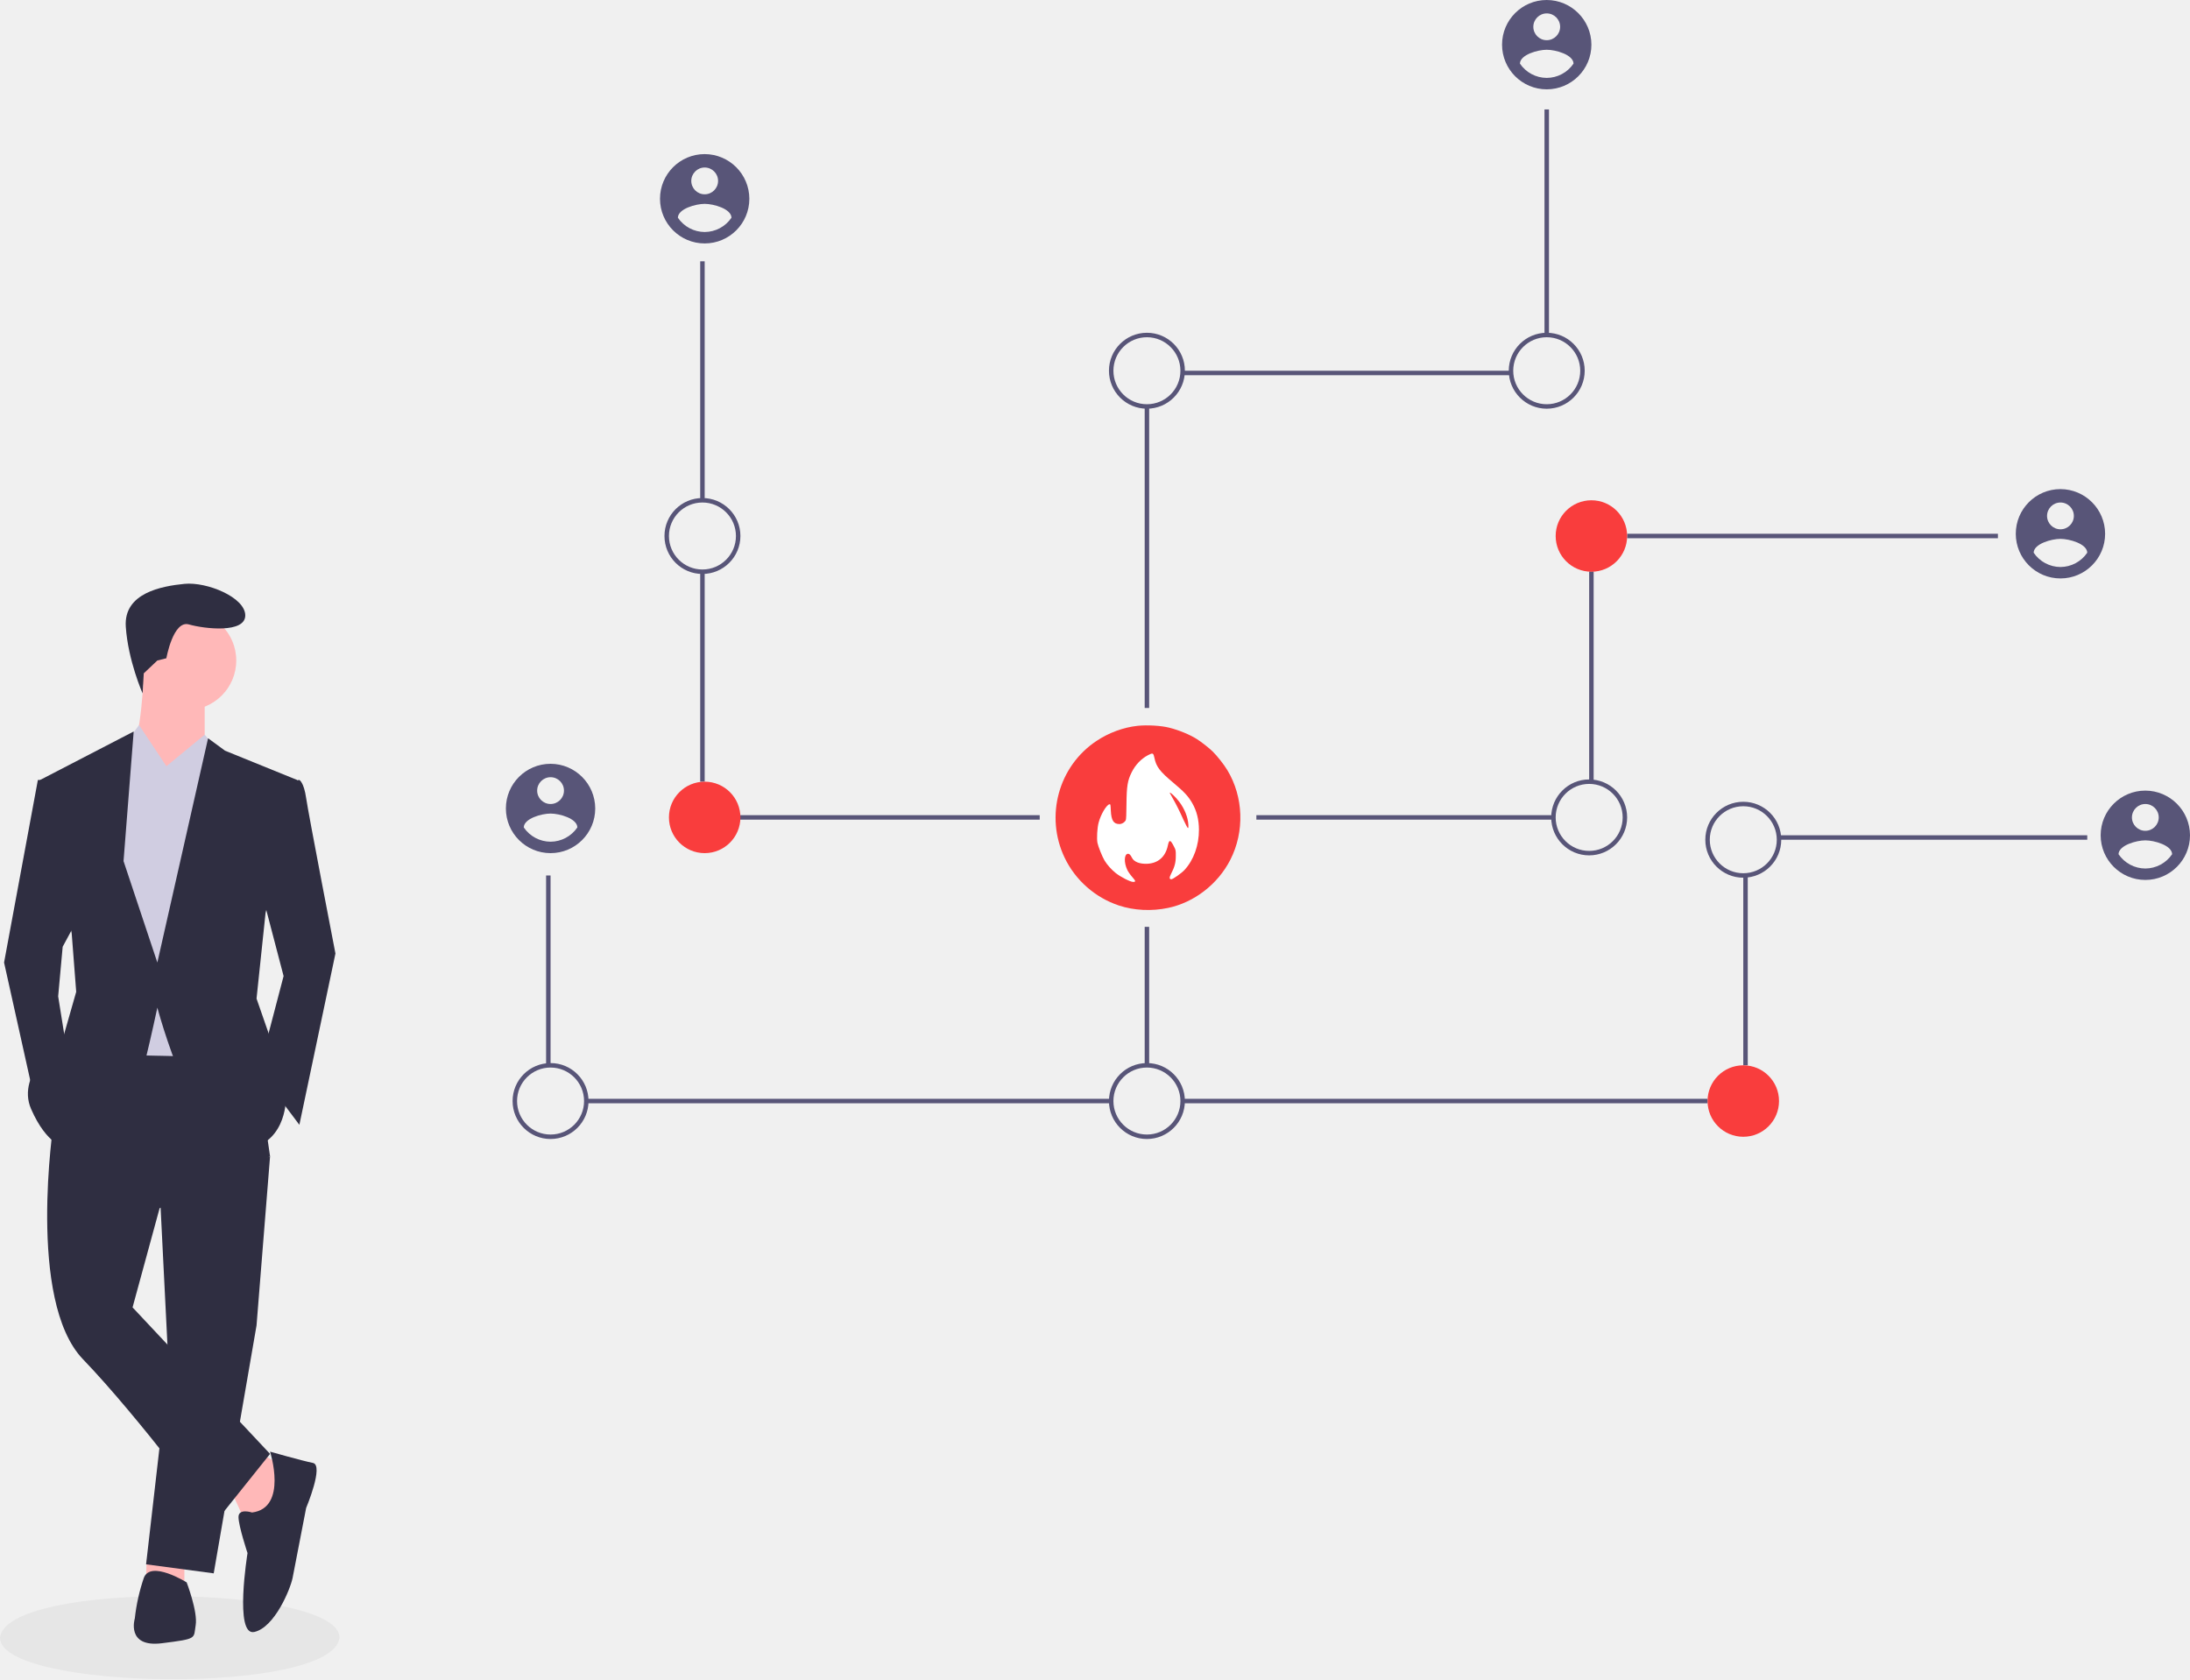
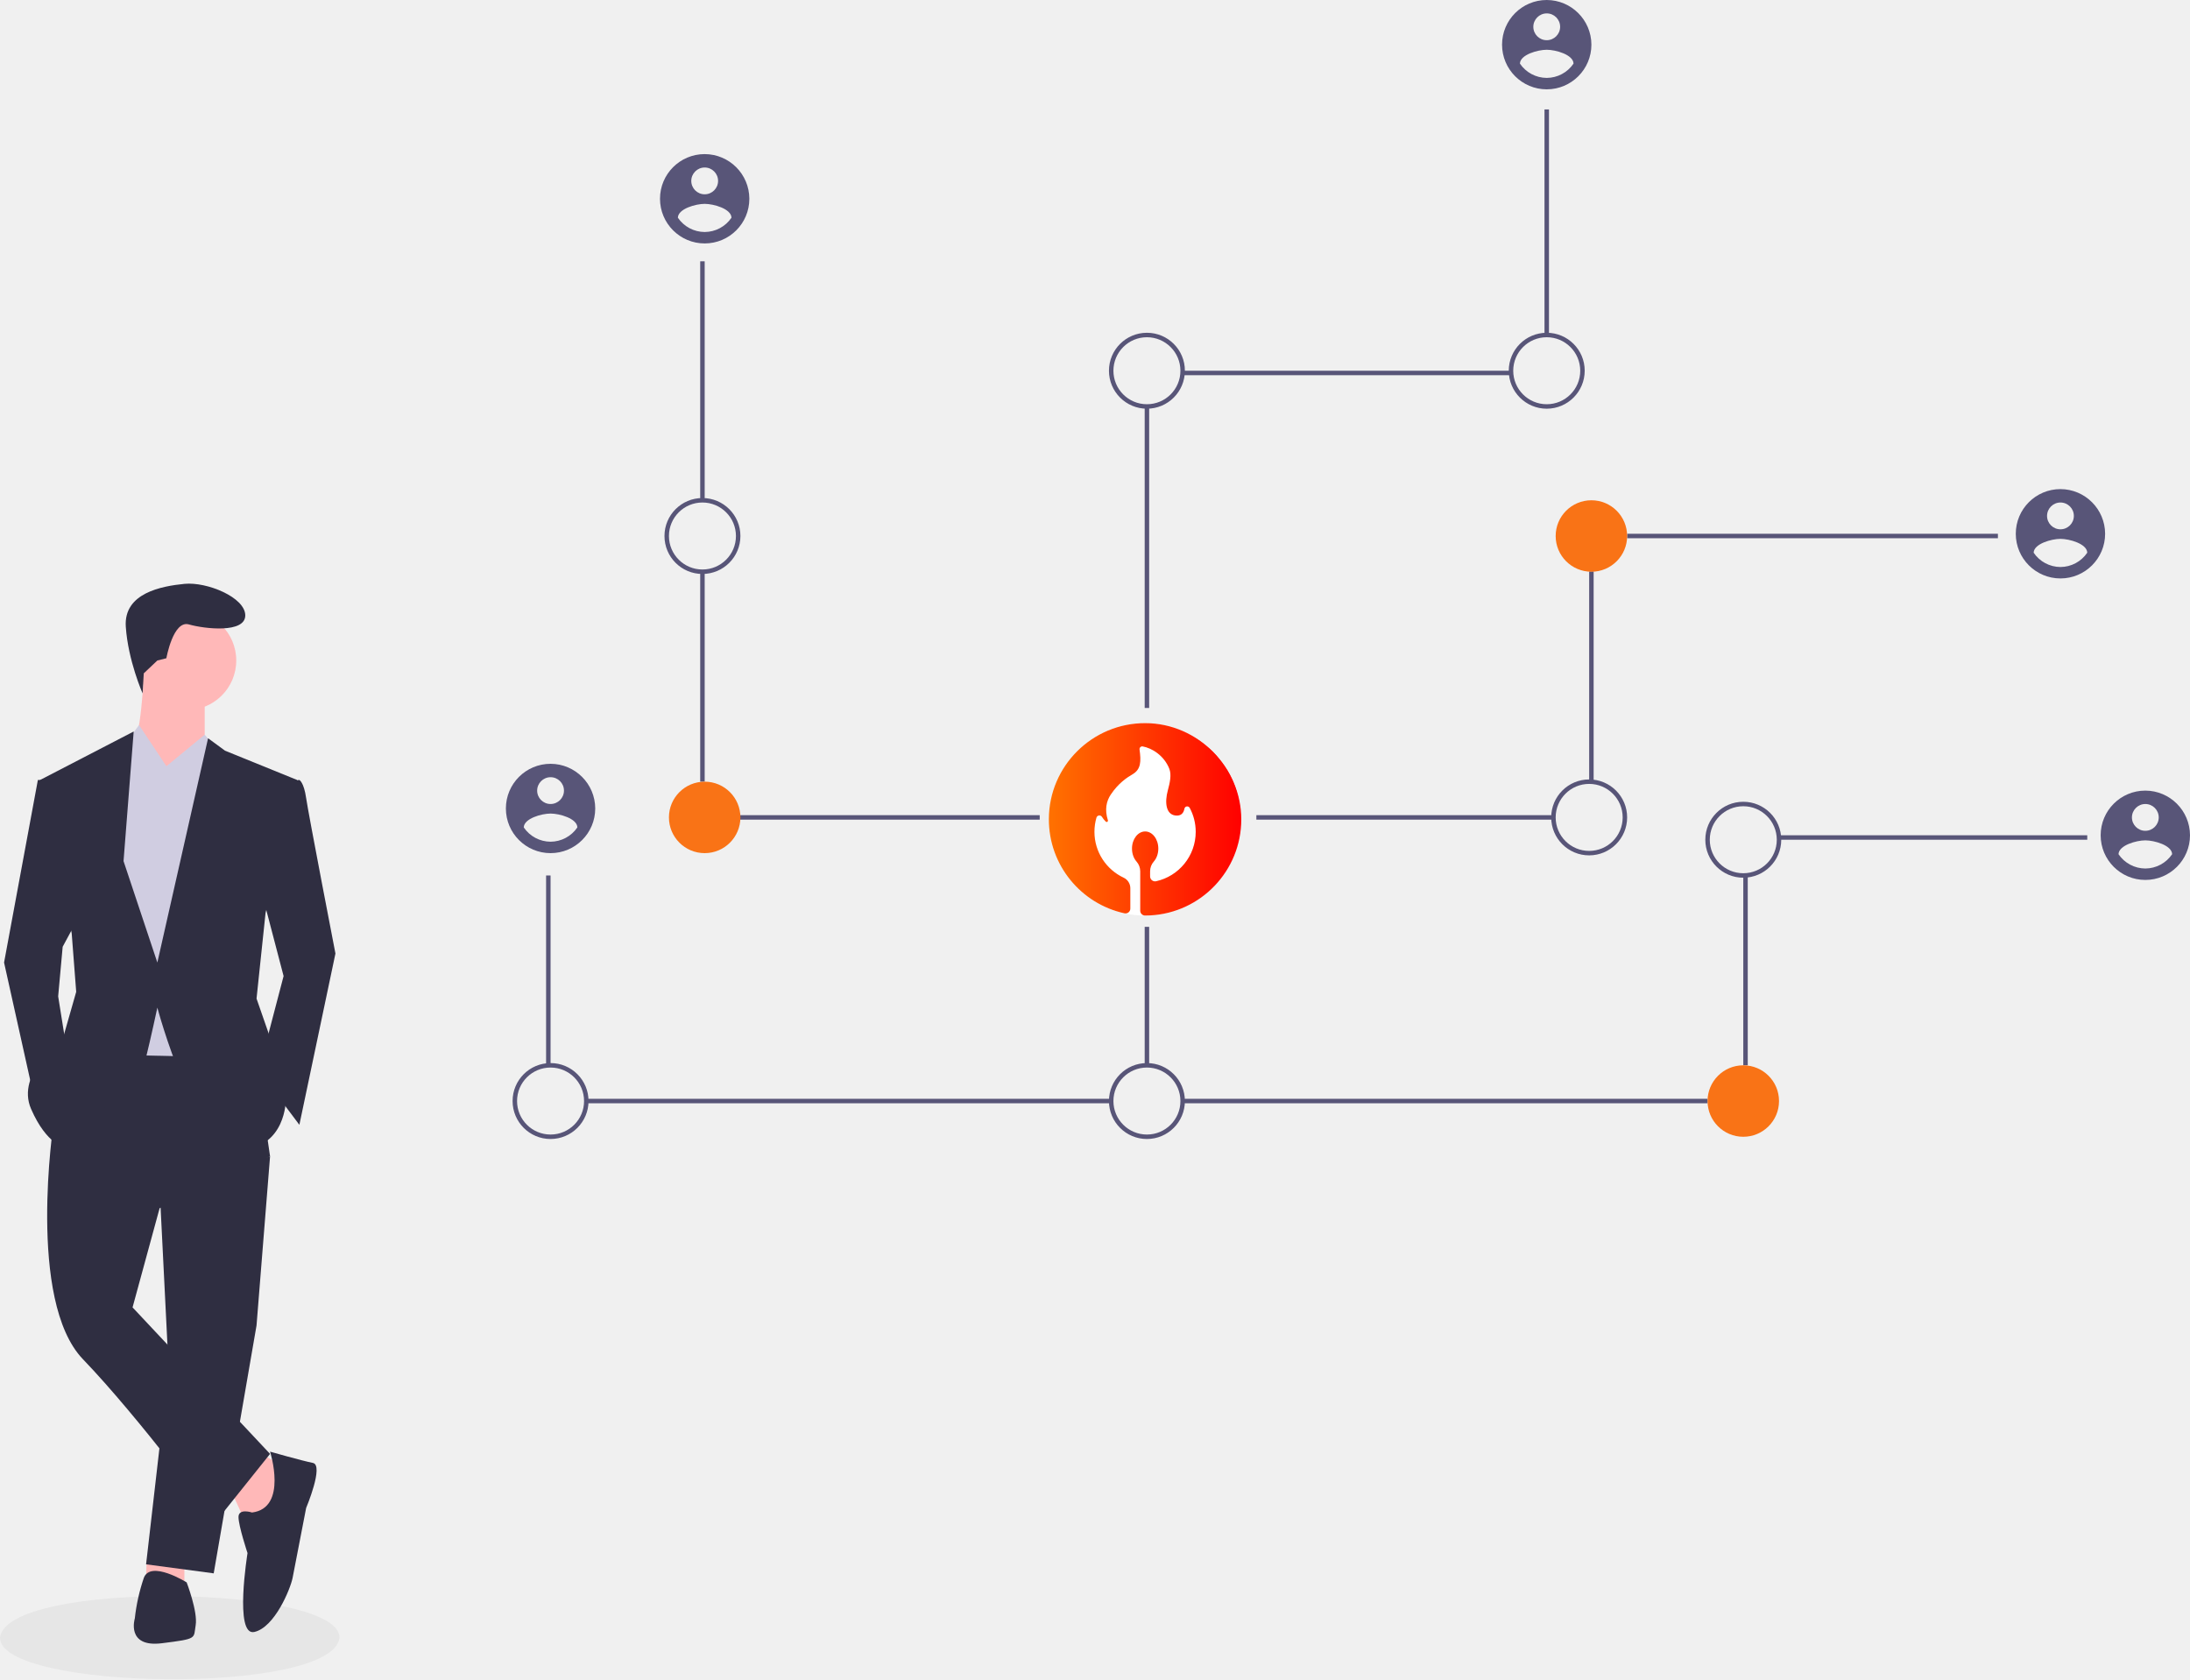
- <svg xmlns="http://www.w3.org/2000/svg" data-name="Layer 1" width="980.494" height="751.895" viewBox="0 0 980.494 751.895">
-   <rect x="313.494" y="117" width="2" height="107" fill="#585578" />
-   <rect x="313.494" y="255.85" width="2" height="94.149" fill="#585578" />
-   <rect x="310.494" y="365" width="155" height="2" fill="#585578" />
-   <rect x="244.494" y="392" width="2" height="85" fill="#585578" />
-   <rect x="262.494" y="492" width="235" height="2" fill="#585578" />
-   <path d="M623.247,551.052" transform="translate(-109.7531 -74.05234)" fill="none" stroke="#585578" stroke-miterlimit="10" stroke-width="2" />
-   <path d="M623.247,469.052" transform="translate(-109.7531 -74.05234)" fill="none" stroke="#585578" stroke-miterlimit="10" stroke-width="2" />
-   <rect x="691.494" y="49" width="2" height="101" fill="#585578" />
-   <rect x="529.46" y="166" width="147.034" height="2" fill="#585578" />
-   <rect x="512.494" y="182" width="2" height="135" fill="#585578" />
-   <path d="M424.247,331.052a17,17,0,1,1,17-17A17.019,17.019,0,0,1,424.247,331.052Zm0-32a15,15,0,1,0,15,15A15.017,15.017,0,0,0,424.247,299.052Z" transform="translate(-109.7531 -74.05234)" fill="#585578" />
-   <path d="M356.247,584.052a17,17,0,1,1,17-17A17.019,17.019,0,0,1,356.247,584.052Zm0-32a15,15,0,1,0,15,15A15.017,15.017,0,0,0,356.247,552.052Z" transform="translate(-109.7531 -74.05234)" fill="#585578" />
-   <circle cx="315.494" cy="366" r="16" fill="#f93d3d" />
-   <rect x="728.494" y="239" width="166" height="2" fill="#585578" />
-   <rect x="711.494" y="255.85" width="2" height="94.149" fill="#585578" />
-   <rect x="562.494" y="365" width="133" height="2" fill="#585578" />
-   <rect x="796.494" y="374" width="138" height="2" fill="#585578" />
-   <rect x="780.494" y="392" width="2" height="85" fill="#585578" />
-   <rect x="529.494" y="492" width="235" height="2" fill="#585578" />
-   <rect x="512.494" y="415" width="2" height="62" fill="#585578" />
-   <circle cx="712.494" cy="240" r="16" fill="#f93d3d" />
-   <path d="M802.247,257.052a17,17,0,1,1,17-17A17.019,17.019,0,0,1,802.247,257.052Zm0-32a15,15,0,1,0,15,15A15.017,15.017,0,0,0,802.247,225.052Z" transform="translate(-109.7531 -74.05234)" fill="#585578" />
-   <path d="M623.247,257.052a17,17,0,1,1,17-17A17.019,17.019,0,0,1,623.247,257.052Zm0-32a15,15,0,1,0,15,15A15.017,15.017,0,0,0,623.247,225.052Z" transform="translate(-109.7531 -74.05234)" fill="#585578" />
-   <path d="M890.247,467.052a17,17,0,1,1,17-17A17.019,17.019,0,0,1,890.247,467.052Zm0-32a15,15,0,1,0,15,15A15.017,15.017,0,0,0,890.247,435.052Z" transform="translate(-109.7531 -74.05234)" fill="#585578" />
-   <circle cx="780.494" cy="493" r="16" fill="#f93d3d" />
-   <path d="M623.247,584.052a17,17,0,1,1,17-17A17.019,17.019,0,0,1,623.247,584.052Zm0-32a15,15,0,1,0,15,15A15.017,15.017,0,0,0,623.247,552.052Z" transform="translate(-109.7531 -74.05234)" fill="#585578" />
-   <path d="M821.247,457.052a17,17,0,1,1,17-17A17.019,17.019,0,0,1,821.247,457.052Zm0-32a15,15,0,1,0,15,15A15.017,15.017,0,0,0,821.247,425.052Z" transform="translate(-109.7531 -74.05234)" fill="#585578" />
-   <path d="M356.247,416.052a20,20,0,1,0,20,20A20.059,20.059,0,0,0,356.247,416.052Zm0,6a6,6,0,1,1-6,6,6.02,6.02,0,0,1,6-6Zm0,28.885a14.57,14.57,0,0,1-12-6.404c.096-4,8-6.202,12-6.202s11.904,2.202,12,6.202a14.594,14.594,0,0,1-12,6.404Z" transform="translate(-109.7531 -74.05234)" fill="#585578" />
-   <path d="M425.247,143.052a20,20,0,1,0,20,20A20.059,20.059,0,0,0,425.247,143.052Zm0,6a6,6,0,1,1-6,6,6.02,6.02,0,0,1,6-6Zm0,28.885a14.57,14.57,0,0,1-12-6.404c.096-4,8-6.202,12-6.202s11.904,2.202,12,6.202a14.594,14.594,0,0,1-12,6.404Z" transform="translate(-109.7531 -74.05234)" fill="#585578" />
-   <path d="M802.247,74.052a20,20,0,1,0,20,20A20.059,20.059,0,0,0,802.247,74.052Zm0,6a6,6,0,1,1-6,6,6.02,6.02,0,0,1,6-6Zm0,28.885a14.57,14.57,0,0,1-12-6.404c.096-4,8-6.202,12-6.202s11.904,2.202,12,6.202a14.594,14.594,0,0,1-12,6.404Z" transform="translate(-109.7531 -74.05234)" fill="#585578" />
-   <path d="M1032.247,293.052a20,20,0,1,0,20,20A20.059,20.059,0,0,0,1032.247,293.052Zm0,6a6,6,0,1,1-6,6,6.02,6.02,0,0,1,6-6Zm0,28.885a14.57,14.57,0,0,1-12-6.404c.096-4,8-6.202,12-6.202s11.904,2.202,12,6.202a14.594,14.594,0,0,1-12,6.404Z" transform="translate(-109.7531 -74.05234)" fill="#585578" />
-   <path d="M1070.247,428.052a20,20,0,1,0,20,20A20.059,20.059,0,0,0,1070.247,428.052Zm0,6a6,6,0,1,1-6,6,6.02,6.02,0,0,1,6-6Zm0,28.885a14.57,14.57,0,0,1-12-6.404c.096-4,8-6.202,12-6.202s11.904,2.202,12,6.202a14.594,14.594,0,0,1-12,6.404Z" transform="translate(-109.7531 -74.05234)" fill="#585578" />
-   <path d="M261.753,807.346c-2.845,25.876-152.226,23.704-151.999-.002C112.599,781.47,261.979,783.642,261.753,807.346Z" transform="translate(-109.7531 -74.05234)" fill="#e6e6e6" />
-   <polygon points="103.754 668.156 109.81 681.276 120.911 680.267 127.976 657.054 116.874 650.999 103.754 668.156" fill="#ffb8b8" />
-   <polygon points="65.642 698.373 65.403 707.516 82.56 708.525 82.56 697.424 65.642 698.373" fill="#ffb8b8" />
-   <polygon points="71.458 531.908 75.495 612.647 65.403 700.451 95.68 704.488 114.856 593.472 120.911 517.778 71.458 531.908" fill="#2f2e41" />
-   <path d="M133.777,576.692s-12.111,79.73,13.12,105.971,59.545,72.666,59.545,72.666l24.222-30.277L169.101,659.45l12.111-44.407,49.453-23.213-8.074-55.508-72.666-1.009Z" transform="translate(-109.7531 -74.05234)" fill="#2f2e41" />
-   <circle cx="83.569" cy="295.744" r="22.203" fill="#ffb8b8" />
-   <path d="M174.147,374.843s-1.009,31.287-6.055,35.324,18.166,21.194,18.166,21.194l15.139-24.222V384.935Z" transform="translate(-109.7531 -74.05234)" fill="#ffb8b8" />
-   <polygon points="74.486 343.179 62.233 324.677 55.31 334.096 45.218 362.355 53.292 472.362 100.726 473.371 106.782 347.216 91.643 329.05 74.486 343.179" fill="#d0cde1" />
-   <path d="M235.711,424.296l8.074-1.009s2.018,1.009,3.028,8.074,13.12,69.638,13.12,69.638l-16.148,76.703-18.166-24.222,11.102-42.388-11.102-42.388Z" transform="translate(-109.7531 -74.05234)" fill="#2f2e41" />
-   <polygon points="23.015 349.234 16.959 349.234 1.821 430.983 15.95 494.566 30.079 471.353 26.042 446.122 28.061 423.919 35.126 410.798 23.015 349.234" fill="#2f2e41" />
-   <path d="M222.59,751.291s-6.055-2.018-6.055,2.018,4.037,16.148,4.037,16.148-6.055,37.342,3.028,35.324,16.148-19.176,17.157-24.222,6.055-31.287,6.055-31.287,8.074-19.176,3.028-20.185-19.176-5.046-19.176-5.046S238.738,749.273,222.59,751.291Z" transform="translate(-109.7531 -74.05234)" fill="#2f2e41" />
-   <path d="M193.322,782.578s-16.148-10.092-19.176-2.018a84.801,84.801,0,0,0-4.037,18.166s-4.037,13.12,12.111,11.102,14.129-2.018,15.139-8.074S193.322,782.578,193.322,782.578Z" transform="translate(-109.7531 -74.05234)" fill="#2f2e41" />
-   <path d="M180.202,369.797l4.037-1.009s3.028-17.157,10.092-15.139,25.231,4.037,25.231-4.037-17.157-15.139-27.25-14.129-27.25,4.037-26.24,19.176,7.522,29.865,7.522,29.865l.526-8.976Z" transform="translate(-109.7531 -74.05234)" fill="#2f2e41" />
-   <polygon points="91.643 355.29 74.486 343.179 91.643 329.05 97.6 336.197 91.643 355.29" fill="#d0cde1" />
-   <polygon points="59.347 354.281 74.486 343.179 62.375 325.013 55.31 334.096 59.347 354.281" fill="#d0cde1" />
-   <path d="M242.775,423.287l-32.296-13.12-7.569-5.551-22.708,100.42-15.139-45.416,4.542-58.032-41.884,21.699L141.851,491.915l2.018,26.24L137.814,539.35s-21.194,15.139-14.129,31.287,15.139,17.157,15.139,17.157,34.314-32.296,36.333-40.37,5.046-22.203,5.046-22.203,17.157,64.592,37.342,63.582,20.185-22.203,20.185-22.203l-5.046-22.203L224.609,521.183l4.037-38.351Z" transform="translate(-109.7531 -74.05234)" fill="#2f2e41" />
-   <ellipse style="stroke: rgb(0, 0, 0); fill: rgb(255, 255, 255);" cx="514.336" cy="366.031" rx="35.611" ry="35.161" />
-   <path d="M 509.306 324.995 C 503.03 325.66 496.421 328.085 490.906 331.77 C 473.885 343.086 467.776 365.454 476.643 384.02 C 481.445 394.099 490.335 401.921 500.938 405.44 C 507.69 407.674 515.581 408.078 522.951 406.533 C 534.67 404.084 545.272 395.883 550.836 384.972 C 557.278 372.349 556.754 356.849 549.504 344.845 C 547.959 342.277 545.011 338.544 542.92 336.477 C 541.303 334.907 537.998 332.293 535.907 330.962 C 532.792 328.964 527.848 326.92 523.473 325.827 C 519.885 324.899 513.584 324.543 509.306 324.995 Z M 516.866 339.4 C 517.649 343.3 519.314 345.463 525.257 350.431 C 530.201 354.567 531.984 356.492 533.767 359.583 C 535.787 363.077 536.763 366.977 536.786 371.493 C 536.81 378.458 534.456 385.019 530.344 389.512 C 529.012 390.962 525.138 393.696 524.425 393.696 C 523.473 393.696 523.45 392.935 524.305 391.271 C 525.875 388.252 526.421 386.279 526.421 383.331 C 526.445 380.693 526.445 380.669 525.494 378.838 C 523.997 375.89 523.426 375.843 522.855 378.624 C 521.81 383.616 518.529 386.517 513.704 386.754 C 510.304 386.921 507.713 385.922 506.809 384.092 C 506.12 382.76 505.668 382.285 505.05 382.285 C 503.291 382.285 503.101 386.208 504.718 389.536 C 505.098 390.32 506.049 391.699 506.833 392.578 C 508.544 394.528 508.616 394.884 507.309 394.884 C 506.073 394.884 501.817 392.721 499.582 390.962 C 497.681 389.465 495.66 387.206 494.52 385.304 C 493.473 383.545 491.666 379.029 491.334 377.341 C 490.977 375.392 491.238 370.685 491.857 368.379 C 492.808 364.694 495.399 360.32 496.73 360.129 C 497.182 360.058 497.205 360.225 497.325 362.912 C 497.538 367.356 498.561 368.973 501.176 368.973 C 502.34 368.973 503.458 368.284 504.028 367.238 C 504.194 366.905 504.314 364.504 504.337 360.178 C 504.408 352.023 504.813 349.504 506.667 345.795 C 508.33 342.444 510.922 339.734 514.012 338.117 C 516.175 337 516.366 337.095 516.866 339.4 Z" style="fill: rgb(249, 61, 61);" />
-   <path d="M 523.712 355.043 C 523.712 355.09 524.258 356.064 524.924 357.23 C 526.54 360.011 527.966 362.863 529.916 367.191 C 530.819 369.14 531.675 370.756 531.842 370.756 C 532.079 370.756 532.127 370.375 532.056 369.33 C 531.865 365.931 530.368 362.174 527.942 358.965 C 526.327 356.826 523.712 354.401 523.712 355.043 Z" style="fill: rgb(249, 61, 61);" />
+ <svg xmlns="http://www.w3.org/2000/svg" data-name="Layer 1" width="980.494" height="751.895" viewBox="0 0 980.494 751.895" version="1.1" id="svg35" xml:space="preserve">
+   <defs id="defs35">
+     <linearGradient id="paint0_linear_132_1045" x1="-0.001" y1="182.507" x2="365.007" y2="182.507" gradientUnits="userSpaceOnUse">
+       <stop stop-color="#FF7200" id="stop1" />
+       <stop offset="1" stop-color="#FF0000" id="stop2" />
+     </linearGradient>
+     <clipPath id="clip0_132_1045">
+       <rect width="365" height="365" fill="white" id="rect2-3" />
+     </clipPath>
+   </defs>
+   <rect x="313.494" y="117" width="2" height="107" fill="#585578" id="rect1" />
+   <rect x="313.494" y="255.85" width="2" height="94.149" fill="#585578" id="rect2" />
+   <rect x="310.494" y="365" width="155" height="2" fill="#585578" id="rect3" />
+   <rect x="244.494" y="392" width="2" height="85" fill="#585578" id="rect4" />
+   <rect x="262.494" y="492" width="235" height="2" fill="#585578" id="rect5" />
+   <path d="M623.247,551.052" transform="translate(-109.7531 -74.05234)" fill="none" stroke="#585578" stroke-miterlimit="10" stroke-width="2" id="path5" />
+   <path d="M623.247,469.052" transform="translate(-109.7531 -74.05234)" fill="none" stroke="#585578" stroke-miterlimit="10" stroke-width="2" id="path6" />
+   <rect x="691.494" y="49" width="2" height="101" fill="#585578" id="rect6" />
+   <rect x="529.46" y="166" width="147.034" height="2" fill="#585578" id="rect7" />
+   <rect x="512.494" y="182" width="2" height="135" fill="#585578" id="rect8" />
+   <path d="M424.247,331.052a17,17,0,1,1,17-17A17.019,17.019,0,0,1,424.247,331.052Zm0-32a15,15,0,1,0,15,15A15.017,15.017,0,0,0,424.247,299.052Z" transform="translate(-109.7531 -74.05234)" fill="#585578" id="path8" />
+   <path d="M356.247,584.052a17,17,0,1,1,17-17A17.019,17.019,0,0,1,356.247,584.052Zm0-32a15,15,0,1,0,15,15A15.017,15.017,0,0,0,356.247,552.052Z" transform="translate(-109.7531 -74.05234)" fill="#585578" id="path9" />
+   <circle cx="315.494" cy="366" r="16" fill="#f93d3d" id="circle9" style="fill:#f97316;fill-opacity:1" />
+   <rect x="728.494" y="239" width="166" height="2" fill="#585578" id="rect9" />
+   <rect x="711.494" y="255.85" width="2" height="94.149" fill="#585578" id="rect10" />
+   <rect x="562.494" y="365" width="133" height="2" fill="#585578" id="rect11" />
+   <rect x="796.494" y="374" width="138" height="2" fill="#585578" id="rect12" />
+   <rect x="780.494" y="392" width="2" height="85" fill="#585578" id="rect13" />
+   <rect x="529.494" y="492" width="235" height="2" fill="#585578" id="rect14" />
+   <rect x="512.494" y="415" width="2" height="62" fill="#585578" id="rect15" />
+   <circle cx="712.494" cy="240" r="16" fill="#f93d3d" id="circle15" style="fill:#f97316;fill-opacity:1" />
+   <path d="M802.247,257.052a17,17,0,1,1,17-17A17.019,17.019,0,0,1,802.247,257.052Zm0-32a15,15,0,1,0,15,15A15.017,15.017,0,0,0,802.247,225.052Z" transform="translate(-109.7531 -74.05234)" fill="#585578" id="path15" />
+   <path d="M623.247,257.052a17,17,0,1,1,17-17A17.019,17.019,0,0,1,623.247,257.052Zm0-32a15,15,0,1,0,15,15A15.017,15.017,0,0,0,623.247,225.052Z" transform="translate(-109.7531 -74.05234)" fill="#585578" id="path16" />
+   <path d="M890.247,467.052a17,17,0,1,1,17-17A17.019,17.019,0,0,1,890.247,467.052Zm0-32a15,15,0,1,0,15,15A15.017,15.017,0,0,0,890.247,435.052Z" transform="translate(-109.7531 -74.05234)" fill="#585578" id="path17" />
+   <circle cx="780.494" cy="493" r="16" fill="#f93d3d" id="circle17" style="fill:#f97316;fill-opacity:1" />
+   <path d="M623.247,584.052a17,17,0,1,1,17-17A17.019,17.019,0,0,1,623.247,584.052Zm0-32a15,15,0,1,0,15,15A15.017,15.017,0,0,0,623.247,552.052Z" transform="translate(-109.7531 -74.05234)" fill="#585578" id="path18" />
+   <path d="M821.247,457.052a17,17,0,1,1,17-17A17.019,17.019,0,0,1,821.247,457.052Zm0-32a15,15,0,1,0,15,15A15.017,15.017,0,0,0,821.247,425.052Z" transform="translate(-109.7531 -74.05234)" fill="#585578" id="path19" />
+   <path d="M356.247,416.052a20,20,0,1,0,20,20A20.059,20.059,0,0,0,356.247,416.052Zm0,6a6,6,0,1,1-6,6,6.02,6.02,0,0,1,6-6Zm0,28.885a14.57,14.57,0,0,1-12-6.404c.096-4,8-6.202,12-6.202s11.904,2.202,12,6.202a14.594,14.594,0,0,1-12,6.404Z" transform="translate(-109.7531 -74.05234)" fill="#585578" id="path20" />
+   <path d="M425.247,143.052a20,20,0,1,0,20,20A20.059,20.059,0,0,0,425.247,143.052Zm0,6a6,6,0,1,1-6,6,6.02,6.02,0,0,1,6-6Zm0,28.885a14.57,14.57,0,0,1-12-6.404c.096-4,8-6.202,12-6.202s11.904,2.202,12,6.202a14.594,14.594,0,0,1-12,6.404Z" transform="translate(-109.7531 -74.05234)" fill="#585578" id="path21" />
+   <path d="M802.247,74.052a20,20,0,1,0,20,20A20.059,20.059,0,0,0,802.247,74.052Zm0,6a6,6,0,1,1-6,6,6.02,6.02,0,0,1,6-6Zm0,28.885a14.57,14.57,0,0,1-12-6.404c.096-4,8-6.202,12-6.202s11.904,2.202,12,6.202a14.594,14.594,0,0,1-12,6.404Z" transform="translate(-109.7531 -74.05234)" fill="#585578" id="path22" />
+   <path d="M1032.247,293.052a20,20,0,1,0,20,20A20.059,20.059,0,0,0,1032.247,293.052Zm0,6a6,6,0,1,1-6,6,6.02,6.02,0,0,1,6-6Zm0,28.885a14.57,14.57,0,0,1-12-6.404c.096-4,8-6.202,12-6.202s11.904,2.202,12,6.202a14.594,14.594,0,0,1-12,6.404Z" transform="translate(-109.7531 -74.05234)" fill="#585578" id="path23" />
+   <path d="M1070.247,428.052a20,20,0,1,0,20,20A20.059,20.059,0,0,0,1070.247,428.052Zm0,6a6,6,0,1,1-6,6,6.02,6.02,0,0,1,6-6Zm0,28.885a14.57,14.57,0,0,1-12-6.404c.096-4,8-6.202,12-6.202s11.904,2.202,12,6.202a14.594,14.594,0,0,1-12,6.404Z" transform="translate(-109.7531 -74.05234)" fill="#585578" id="path24" />
+   <path d="M261.753,807.346c-2.845,25.876-152.226,23.704-151.999-.002C112.599,781.47,261.979,783.642,261.753,807.346Z" transform="translate(-109.7531 -74.05234)" fill="#e6e6e6" id="path25" />
+   <polygon points="103.754 668.156 109.81 681.276 120.911 680.267 127.976 657.054 116.874 650.999 103.754 668.156" fill="#ffb8b8" id="polygon25" />
+   <polygon points="65.642 698.373 65.403 707.516 82.56 708.525 82.56 697.424 65.642 698.373" fill="#ffb8b8" id="polygon26" />
+   <polygon points="71.458 531.908 75.495 612.647 65.403 700.451 95.68 704.488 114.856 593.472 120.911 517.778 71.458 531.908" fill="#2f2e41" id="polygon27" />
+   <path d="M133.777,576.692s-12.111,79.73,13.12,105.971,59.545,72.666,59.545,72.666l24.222-30.277L169.101,659.45l12.111-44.407,49.453-23.213-8.074-55.508-72.666-1.009Z" transform="translate(-109.7531 -74.05234)" fill="#2f2e41" id="path27" />
+   <circle cx="83.569" cy="295.744" r="22.203" fill="#ffb8b8" id="circle27" />
+   <path d="M174.147,374.843s-1.009,31.287-6.055,35.324,18.166,21.194,18.166,21.194l15.139-24.222V384.935Z" transform="translate(-109.7531 -74.05234)" fill="#ffb8b8" id="path28" />
+   <polygon points="74.486 343.179 62.233 324.677 55.31 334.096 45.218 362.355 53.292 472.362 100.726 473.371 106.782 347.216 91.643 329.05 74.486 343.179" fill="#d0cde1" id="polygon28" />
+   <path d="M235.711,424.296l8.074-1.009s2.018,1.009,3.028,8.074,13.12,69.638,13.12,69.638l-16.148,76.703-18.166-24.222,11.102-42.388-11.102-42.388Z" transform="translate(-109.7531 -74.05234)" fill="#2f2e41" id="path29" />
+   <polygon points="23.015 349.234 16.959 349.234 1.821 430.983 15.95 494.566 30.079 471.353 26.042 446.122 28.061 423.919 35.126 410.798 23.015 349.234" fill="#2f2e41" id="polygon29" />
+   <path d="M222.59,751.291s-6.055-2.018-6.055,2.018,4.037,16.148,4.037,16.148-6.055,37.342,3.028,35.324,16.148-19.176,17.157-24.222,6.055-31.287,6.055-31.287,8.074-19.176,3.028-20.185-19.176-5.046-19.176-5.046S238.738,749.273,222.59,751.291Z" transform="translate(-109.7531 -74.05234)" fill="#2f2e41" id="path30" />
+   <path d="M193.322,782.578s-16.148-10.092-19.176-2.018a84.801,84.801,0,0,0-4.037,18.166s-4.037,13.12,12.111,11.102,14.129-2.018,15.139-8.074S193.322,782.578,193.322,782.578Z" transform="translate(-109.7531 -74.05234)" fill="#2f2e41" id="path31" />
+   <path d="M180.202,369.797l4.037-1.009s3.028-17.157,10.092-15.139,25.231,4.037,25.231-4.037-17.157-15.139-27.25-14.129-27.25,4.037-26.24,19.176,7.522,29.865,7.522,29.865l.526-8.976Z" transform="translate(-109.7531 -74.05234)" fill="#2f2e41" id="path32" />
+   <polygon points="91.643 355.29 74.486 343.179 91.643 329.05 97.6 336.197 91.643 355.29" fill="#d0cde1" id="polygon32" />
+   <polygon points="59.347 354.281 74.486 343.179 62.375 325.013 55.31 334.096 59.347 354.281" fill="#d0cde1" id="polygon33" />
+   <path d="M242.775,423.287l-32.296-13.12-7.569-5.551-22.708,100.42-15.139-45.416,4.542-58.032-41.884,21.699L141.851,491.915l2.018,26.24L137.814,539.35s-21.194,15.139-14.129,31.287,15.139,17.157,15.139,17.157,34.314-32.296,36.333-40.37,5.046-22.203,5.046-22.203,17.157,64.592,37.342,63.582,20.185-22.203,20.185-22.203l-5.046-22.203L224.609,521.183l4.037-38.351Z" transform="translate(-109.7531 -74.05234)" fill="#2f2e41" id="path33" />
+   <ellipse style="stroke: rgb(0, 0, 0); fill: rgb(255, 255, 255);" cx="514.336" cy="366.031" rx="35.611" ry="35.161" id="ellipse33" />
+   <path d="M 509.306 324.995 C 503.03 325.66 496.421 328.085 490.906 331.77 C 473.885 343.086 467.776 365.454 476.643 384.02 C 481.445 394.099 490.335 401.921 500.938 405.44 C 507.69 407.674 515.581 408.078 522.951 406.533 C 534.67 404.084 545.272 395.883 550.836 384.972 C 557.278 372.349 556.754 356.849 549.504 344.845 C 547.959 342.277 545.011 338.544 542.92 336.477 C 541.303 334.907 537.998 332.293 535.907 330.962 C 532.792 328.964 527.848 326.92 523.473 325.827 C 519.885 324.899 513.584 324.543 509.306 324.995 Z M 516.866 339.4 C 517.649 343.3 519.314 345.463 525.257 350.431 C 530.201 354.567 531.984 356.492 533.767 359.583 C 535.787 363.077 536.763 366.977 536.786 371.493 C 536.81 378.458 534.456 385.019 530.344 389.512 C 529.012 390.962 525.138 393.696 524.425 393.696 C 523.473 393.696 523.45 392.935 524.305 391.271 C 525.875 388.252 526.421 386.279 526.421 383.331 C 526.445 380.693 526.445 380.669 525.494 378.838 C 523.997 375.89 523.426 375.843 522.855 378.624 C 521.81 383.616 518.529 386.517 513.704 386.754 C 510.304 386.921 507.713 385.922 506.809 384.092 C 506.12 382.76 505.668 382.285 505.05 382.285 C 503.291 382.285 503.101 386.208 504.718 389.536 C 505.098 390.32 506.049 391.699 506.833 392.578 C 508.544 394.528 508.616 394.884 507.309 394.884 C 506.073 394.884 501.817 392.721 499.582 390.962 C 497.681 389.465 495.66 387.206 494.52 385.304 C 493.473 383.545 491.666 379.029 491.334 377.341 C 490.977 375.392 491.238 370.685 491.857 368.379 C 492.808 364.694 495.399 360.32 496.73 360.129 C 497.182 360.058 497.205 360.225 497.325 362.912 C 497.538 367.356 498.561 368.973 501.176 368.973 C 502.34 368.973 503.458 368.284 504.028 367.238 C 504.194 366.905 504.314 364.504 504.337 360.178 C 504.408 352.023 504.813 349.504 506.667 345.795 C 508.33 342.444 510.922 339.734 514.012 338.117 C 516.175 337 516.366 337.095 516.866 339.4 Z" style="fill: rgb(249, 61, 61);" id="path34" />
+   <path d="M 523.712 355.043 C 523.712 355.09 524.258 356.064 524.924 357.23 C 526.54 360.011 527.966 362.863 529.916 367.191 C 530.819 369.14 531.675 370.756 531.842 370.756 C 532.079 370.756 532.127 370.375 532.056 369.33 C 531.865 365.931 530.368 362.174 527.942 358.965 C 526.327 356.826 523.712 354.401 523.712 355.043 Z" style="fill: rgb(249, 61, 61);" id="path35" />
+   <g style="fill:none" id="g35" transform="matrix(0.2360071,0,0,0.2360071,469.594,323.7906)">
+     <ellipse cx="181.5" cy="182.5" rx="179.5" ry="182.5" fill="#ffffff" id="ellipse1" />
+     <g clip-path="url(#clip0_132_1045)" id="g1">
+       <path d="M 183.014,-2.06635e-5 C 82.507,-0.279 0.4,81.25 2.08512e-5,181.757 -0.35,269.471 61.179,342.871 143.436,360.807 c 5.7,1.243 11.093,-3.107 11.093,-8.943 v -38.721 c 0,-8.564 -4.972,-16.329 -12.729,-19.964 -32.7,-15.322 -55.35,-48.515 -55.35,-87.015 0,-9.314 1.329,-18.321 3.8,-26.835 1.393,-4.786 7.807,-5.708 10.471,-1.493 1.9,3.007 4.293,6.193 7.229,9 1.843,1.764 4.807,-0.093 4.036,-2.522 -6.543,-20.593 -2.765,-36.478 5.485,-48.828 14.2,-21.265 30.229,-32.065 41.1,-38.365 16.408,-9.5 16.472,-24.8 13.429,-47.107 -0.471,-3.471 2.564,-6.443 6.014,-5.822 17.265,3.086 40.522,17.064 50.493,42.479 4.343,11.064 1.2,26.029 -2.757,40.522 -6.429,23.536 -3.586,45.814 14.186,48.036 11.05,1.378 15.685,-4.786 17.207,-12.893 0.936,-4.979 7.643,-5.993 10.043,-1.529 7.264,13.522 11.378,28.986 11.371,45.407 -0.014,45.907 -32.121,84.207 -75.136,93.736 -5.85,1.293 -11.385,-3.2 -11.385,-9.193 v -9.671 c 0,-6.807 2.485,-13.379 6.993,-18.486 5.264,-5.964 8.592,-14.757 8.592,-24.564 0,-17.972 -11.178,-32.543 -24.971,-32.543 -13.793,0 -24.971,14.571 -24.971,32.543 0,9.821 3.335,18.621 8.614,24.585 4.514,5.108 7.014,11.686 7.014,18.508 v 20.657 54.078 c 0,5.029 4.114,9.15 9.15,9.15 h 0.05 c 3.193,0 6.372,-0.085 9.529,-0.243 C 288.4,359.814 365.007,280.114 365.007,182.514 365.007,84.914 283.571,0.279 183.014,-2.06635e-5 Z" fill="url(#paint0_linear_132_1045)" id="path1" style="fill:url(#paint0_linear_132_1045)" />
+     </g>
+   </g>
</svg>
